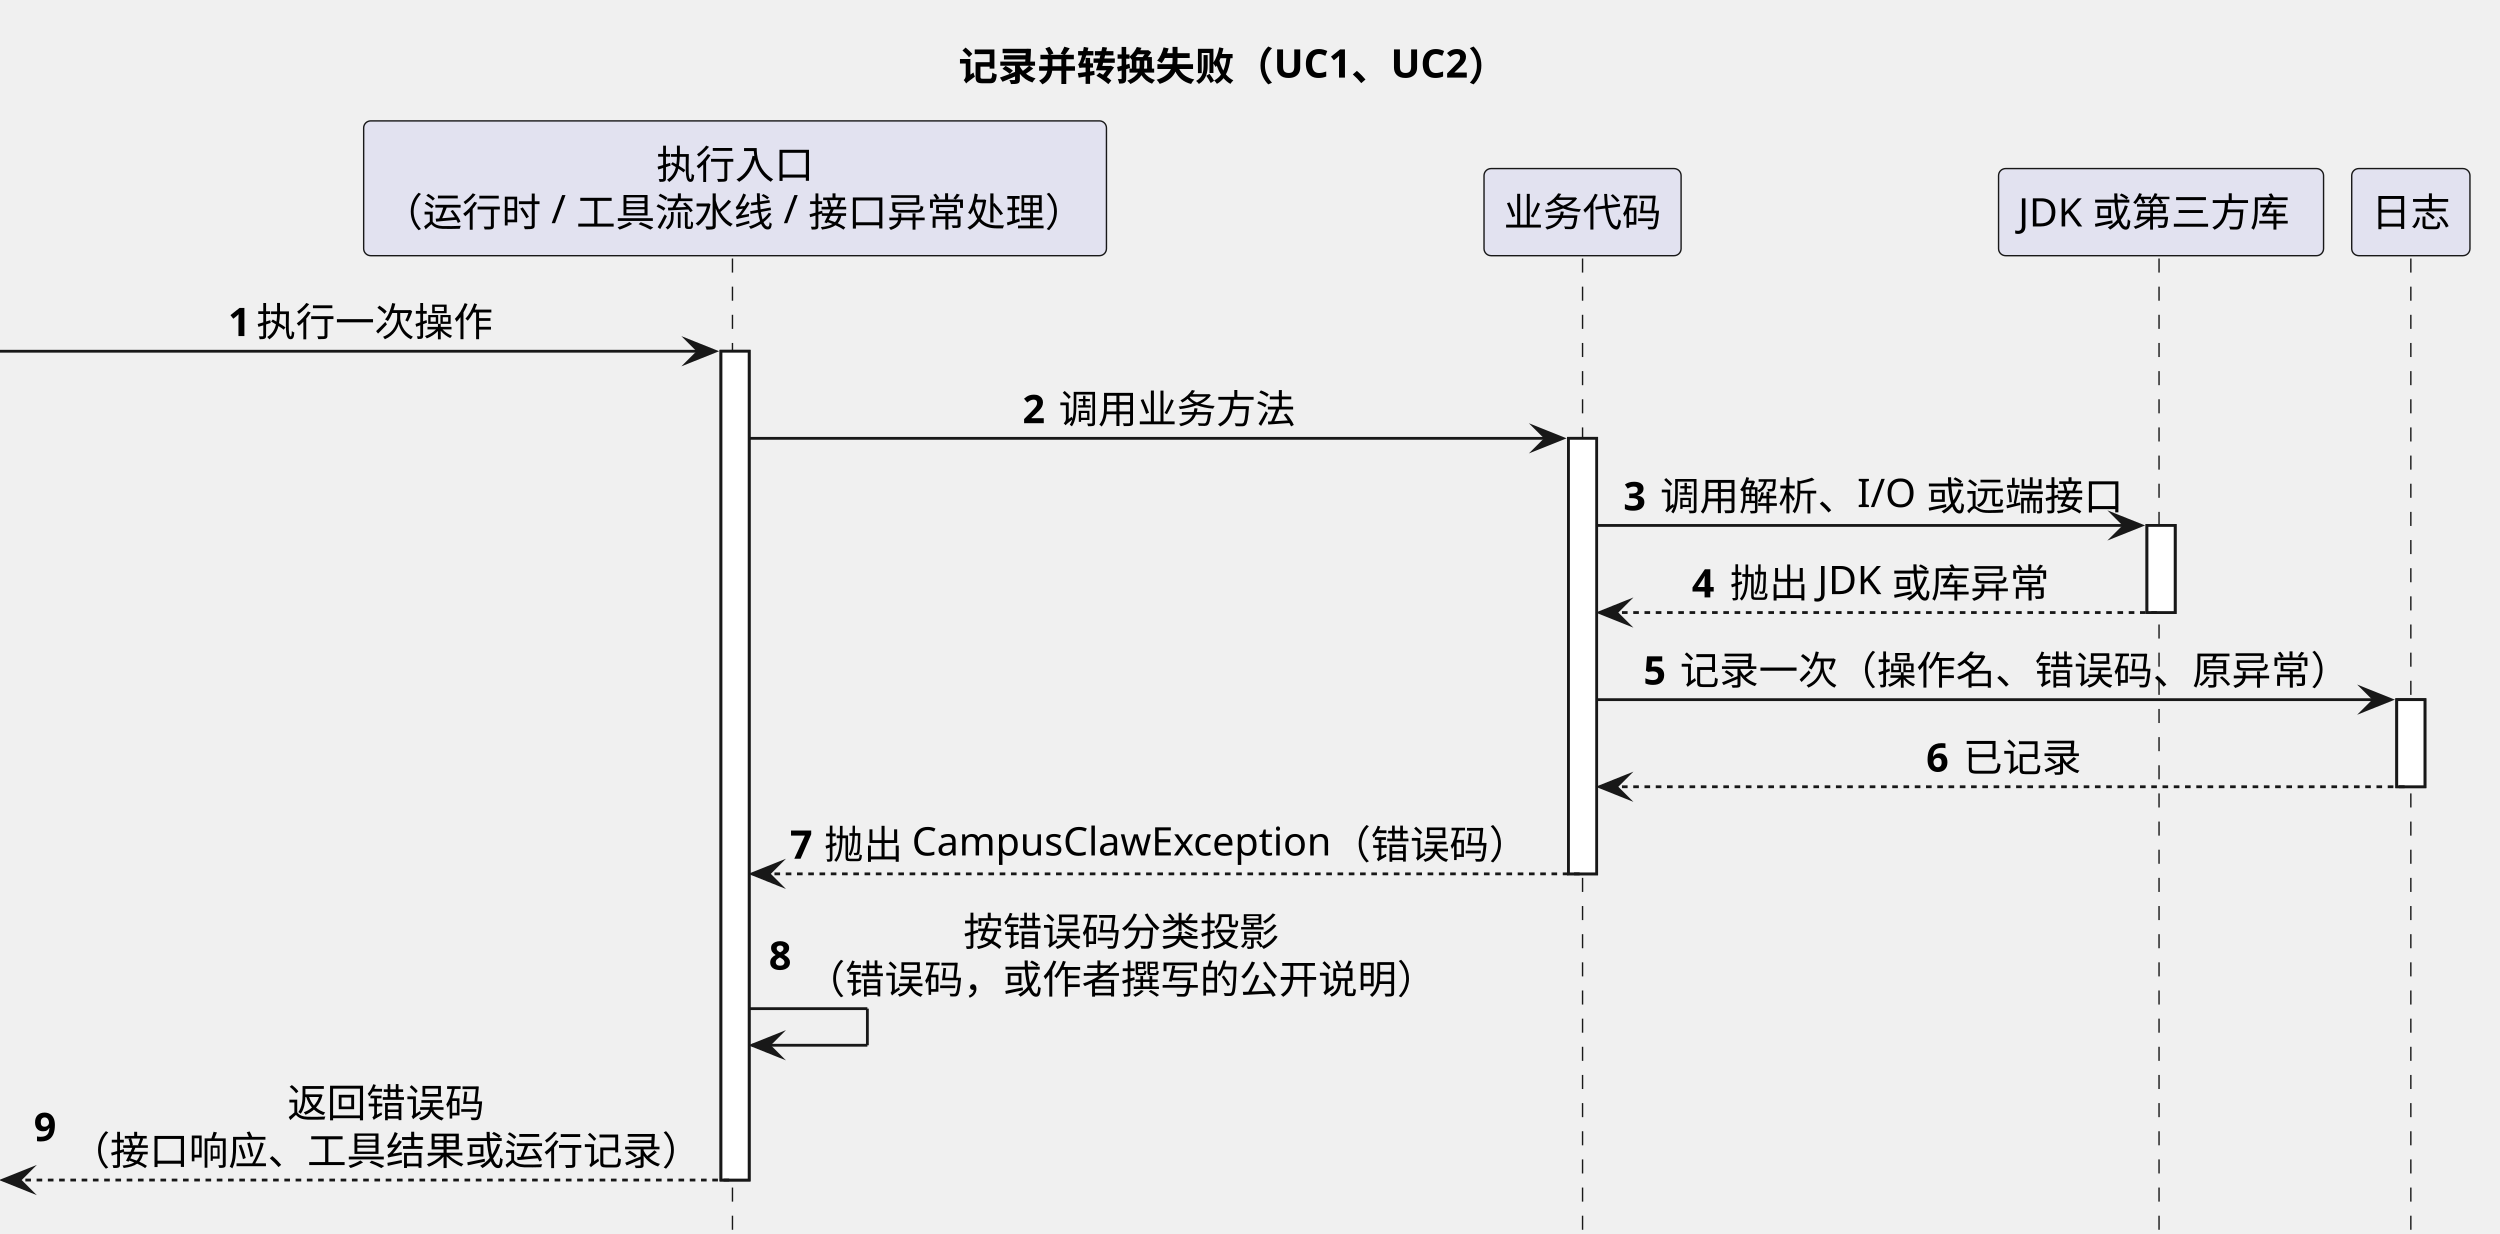
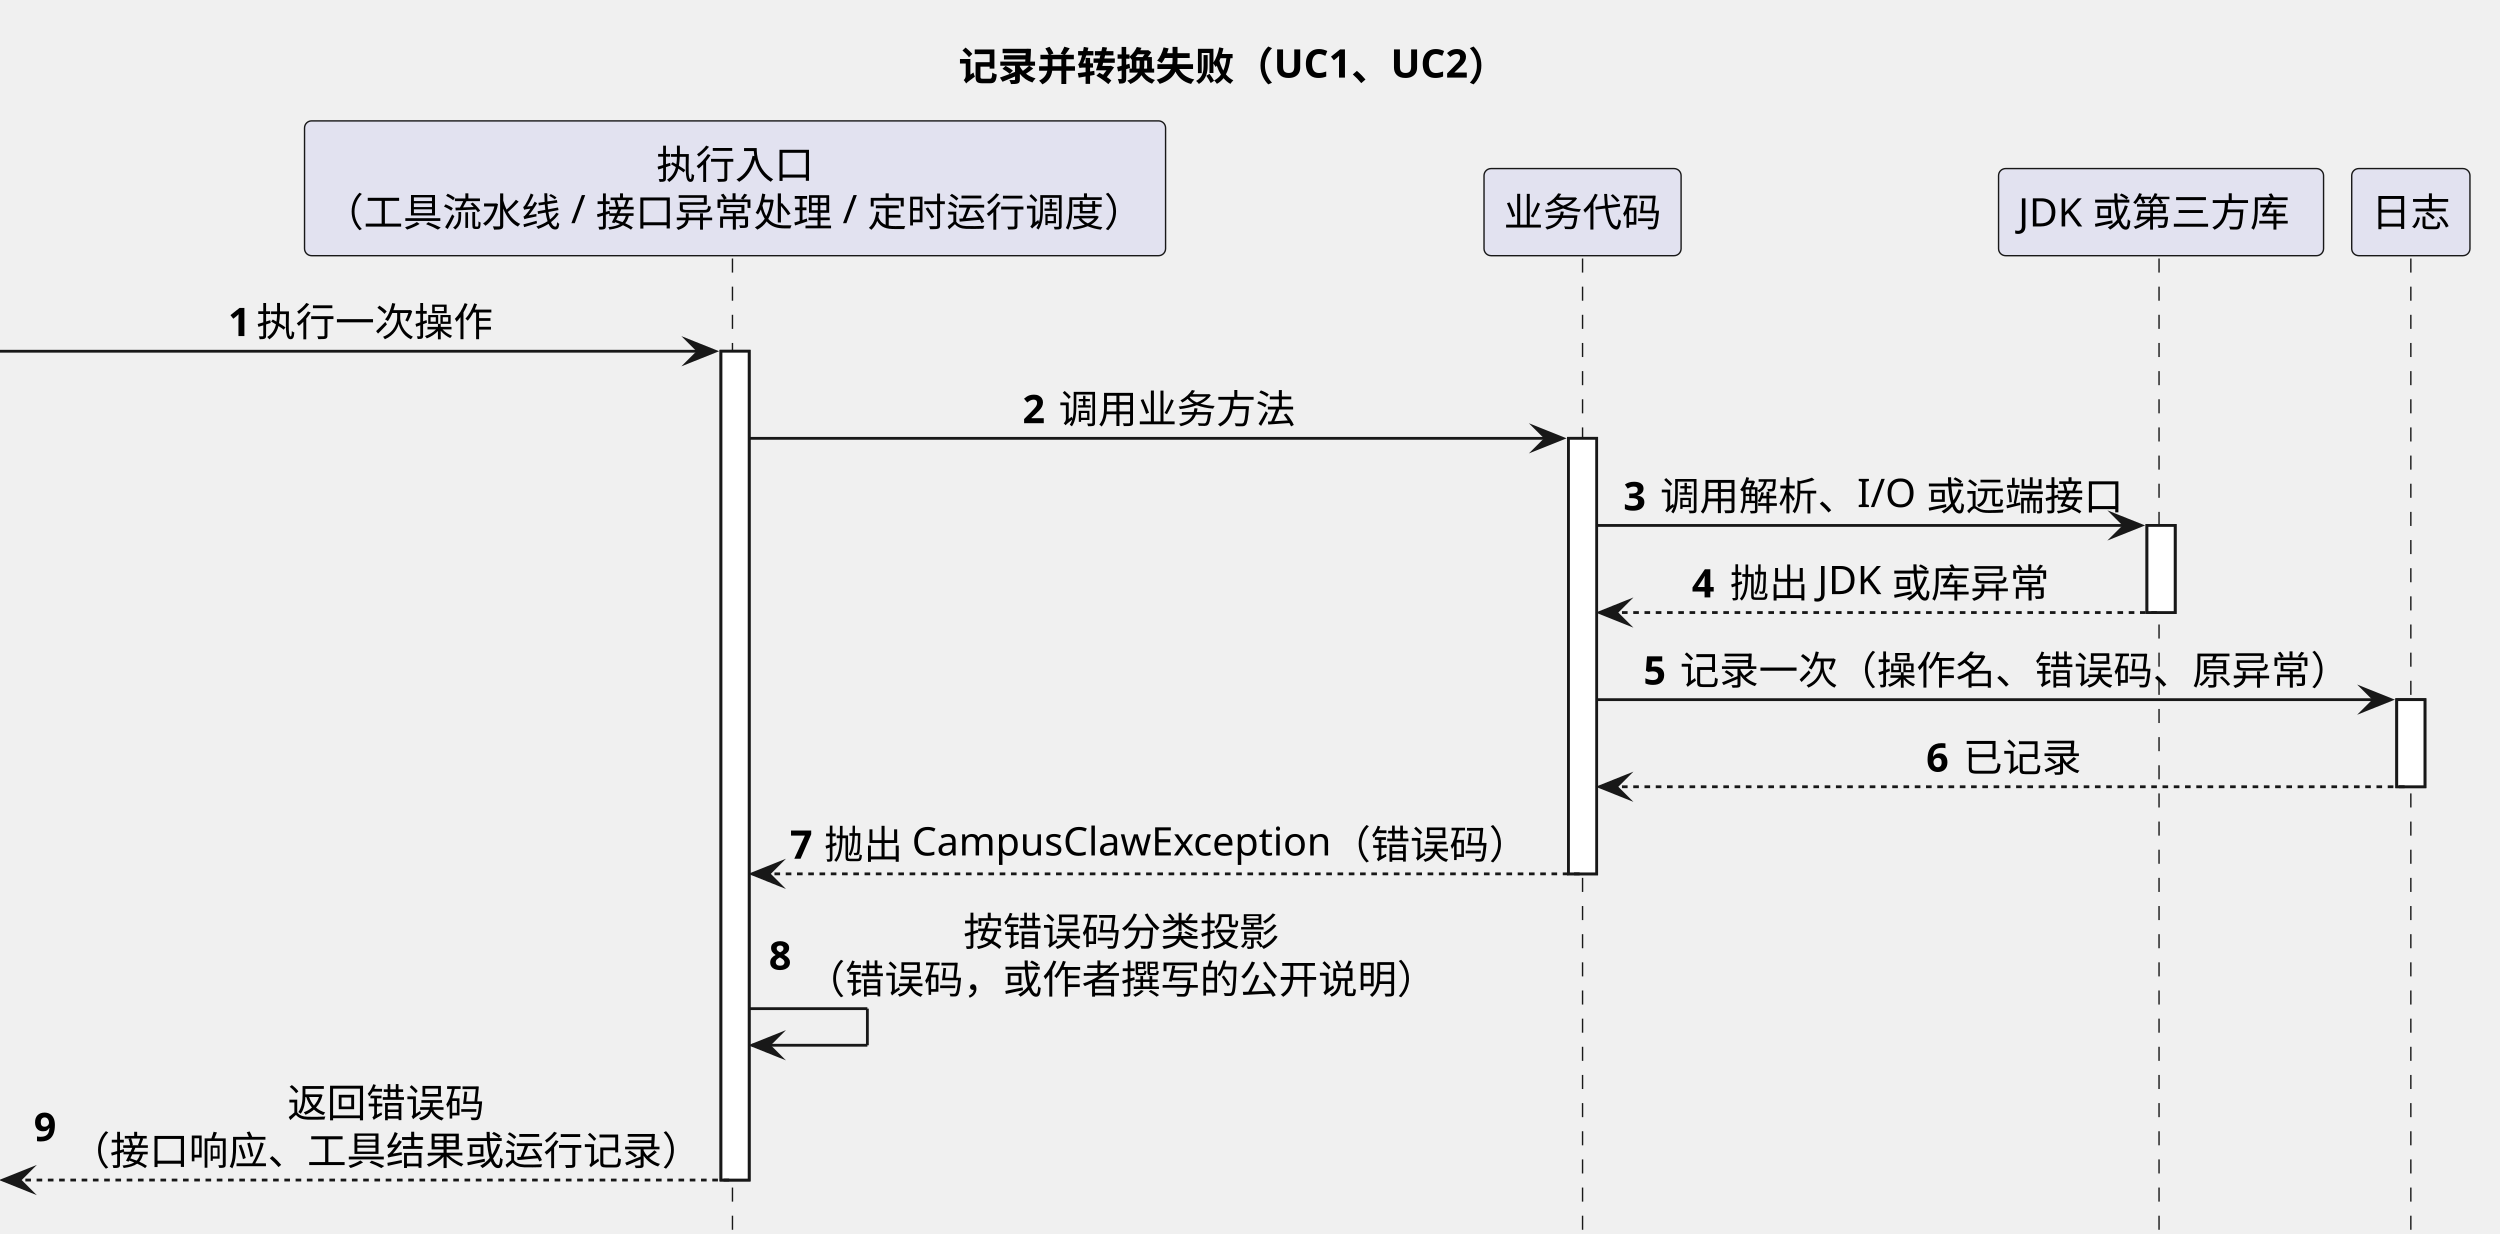
<svg xmlns="http://www.w3.org/2000/svg" contentStyleType="text/css" data-diagram-type="SEQUENCE" height="438px" preserveAspectRatio="none" style="width:888px;height:438px;background:#FFFFFF;" version="1.1" viewBox="0 0 888 438" width="888px" zoomAndPan="magnify">
  <defs />
  <g>
-     <g class="title" data-source-line="7">
+     <g class="title" data-source-line="8">
      <text fill="#000000" font-family="sans-serif" font-size="14" font-weight="700" lengthAdjust="spacing" textLength="200.436" x="340.446" y="28.562">记录并转换失败（UC1、UC2）</text>
    </g>
    <g>
      <rect fill="#FFFFFF" height="294.394" style="stroke:#181818;stroke-width:1;" width="10" x="256.092" y="124.758" />
    </g>
    <g>
      <rect fill="#FFFFFF" height="154.697" style="stroke:#181818;stroke-width:1;" width="10" x="557.125" y="155.697" />
    </g>
    <g>
      <rect fill="#FFFFFF" height="30.939" style="stroke:#181818;stroke-width:1;" width="10" x="762.609" y="186.637" />
    </g>
    <g>
      <rect fill="#FFFFFF" height="30.939" style="stroke:#181818;stroke-width:1;" width="10" x="851.329" y="248.516" />
    </g>
-     <g class="participant-lifeline" data-entity-uid="part1" data-qualified-name="Boundary" data-source-line="12" id="part1-lifeline">
+     <g class="participant-lifeline" data-entity-uid="part1" data-qualified-name="Boundary" data-source-line="13" id="part1-lifeline">
      <g>
        <rect fill="#000000" fill-opacity="0" height="345.334" width="8" x="257.092" y="91.818" />
        <line style="stroke:#181818;stroke-width:0.5;stroke-dasharray:5,5;" x1="260.172" x2="260.172" y1="91.818" y2="437.152" />
      </g>
    </g>
-     <g class="participant-lifeline" data-entity-uid="part2" data-qualified-name="Source" data-source-line="13" id="part2-lifeline">
+     <g class="participant-lifeline" data-entity-uid="part2" data-qualified-name="Source" data-source-line="14" id="part2-lifeline">
      <g>
        <rect fill="#000000" fill-opacity="0" height="345.334" width="8" x="558.125" y="91.818" />
        <line style="stroke:#181818;stroke-width:0.5;stroke-dasharray:5,5;" x1="562.125" x2="562.125" y1="91.818" y2="437.152" />
      </g>
    </g>
-     <g class="participant-lifeline" data-entity-uid="part3" data-qualified-name="Library" data-source-line="14" id="part3-lifeline">
+     <g class="participant-lifeline" data-entity-uid="part3" data-qualified-name="Library" data-source-line="15" id="part3-lifeline">
      <g>
        <rect fill="#000000" fill-opacity="0" height="345.334" width="8" x="763.609" y="91.818" />
        <line style="stroke:#181818;stroke-width:0.5;stroke-dasharray:5,5;" x1="766.89" x2="766.89" y1="91.818" y2="437.152" />
      </g>
    </g>
-     <g class="participant-lifeline" data-entity-uid="part4" data-qualified-name="Log" data-source-line="15" id="part4-lifeline">
+     <g class="participant-lifeline" data-entity-uid="part4" data-qualified-name="Log" data-source-line="16" id="part4-lifeline">
      <g>
        <rect fill="#000000" fill-opacity="0" height="345.334" width="8" x="852.329" y="91.818" />
        <line style="stroke:#181818;stroke-width:0.5;stroke-dasharray:5,5;" x1="856.329" x2="856.329" y1="91.818" y2="437.152" />
      </g>
    </g>
-     <g class="participant participant-head" data-entity-uid="part1" data-qualified-name="Boundary" data-source-line="12" id="part1-head">
-       <rect fill="#E2E2F0" height="47.879" rx="2.5" ry="2.5" style="stroke:#181818;stroke-width:0.5;" width="263.84" x="129.172" y="42.94" />
+     <g class="participant participant-head" data-entity-uid="part1" data-qualified-name="Boundary" data-source-line="13" id="part1-head">
+       <rect fill="#E2E2F0" height="47.879" rx="2.5" ry="2.5" style="stroke:#181818;stroke-width:0.5;" width="305.84" x="108.172" y="42.94" />
      <text fill="#000000" font-family="sans-serif" font-size="14" lengthAdjust="spacing" textLength="56" x="233.092" y="63.502">执行入口</text>
-       <text fill="#000000" font-family="sans-serif" font-size="14" lengthAdjust="spacing" textLength="249.84" x="136.172" y="80.441">（运行时 / 工具流水线 / 接口异常处理）</text>
+       <text fill="#000000" font-family="sans-serif" font-size="14" lengthAdjust="spacing" textLength="291.84" x="115.172" y="80.441">（工具流水线 / 接口异常处理 / 定时运行调度）</text>
    </g>
-     <g class="participant participant-head" data-entity-uid="part2" data-qualified-name="Source" data-source-line="13" id="part2-head">
+     <g class="participant participant-head" data-entity-uid="part2" data-qualified-name="Source" data-source-line="14" id="part2-head">
      <rect fill="#E2E2F0" height="30.939" rx="2.5" ry="2.5" style="stroke:#181818;stroke-width:0.5;" width="70" x="527.125" y="59.879" />
      <text fill="#000000" font-family="sans-serif" font-size="14" lengthAdjust="spacing" textLength="56" x="534.125" y="80.441">业务代码</text>
    </g>
-     <g class="participant participant-head" data-entity-uid="part3" data-qualified-name="Library" data-source-line="14" id="part3-head">
+     <g class="participant participant-head" data-entity-uid="part3" data-qualified-name="Library" data-source-line="15" id="part3-head">
      <rect fill="#E2E2F0" height="30.939" rx="2.5" ry="2.5" style="stroke:#181818;stroke-width:0.5;" width="115.439" x="709.89" y="59.879" />
      <text fill="#000000" font-family="sans-serif" font-size="14" lengthAdjust="spacing" textLength="101.439" x="716.89" y="80.441">JDK 或第三方库</text>
    </g>
-     <g class="participant participant-head" data-entity-uid="part4" data-qualified-name="Log" data-source-line="15" id="part4-head">
+     <g class="participant participant-head" data-entity-uid="part4" data-qualified-name="Log" data-source-line="16" id="part4-head">
      <rect fill="#E2E2F0" height="30.939" rx="2.5" ry="2.5" style="stroke:#181818;stroke-width:0.5;" width="42" x="835.329" y="59.879" />
      <text fill="#000000" font-family="sans-serif" font-size="14" lengthAdjust="spacing" textLength="28" x="842.329" y="80.441">日志</text>
    </g>
    <g>
      <rect fill="#FFFFFF" height="294.394" style="stroke:#181818;stroke-width:1;" width="10" x="256.092" y="124.758" />
    </g>
    <g>
      <rect fill="#FFFFFF" height="154.697" style="stroke:#181818;stroke-width:1;" width="10" x="557.125" y="155.697" />
    </g>
    <g>
      <rect fill="#FFFFFF" height="30.939" style="stroke:#181818;stroke-width:1;" width="10" x="762.609" y="186.637" />
    </g>
    <g>
      <rect fill="#FFFFFF" height="30.939" style="stroke:#181818;stroke-width:1;" width="10" x="851.329" y="248.516" />
    </g>
-     <g class="message" data-entity-1="part1" data-entity-2="part1" data-source-line="17" id="msg1">
+     <g class="message" data-entity-1="part1" data-entity-2="part1" data-source-line="18" id="msg1">
      <polygon fill="#181818" points="244.092,120.758,254.092,124.758,244.092,128.758,248.092,124.758" style="stroke:#181818;stroke-width:1;stroke-linejoin:miter;stroke-miterlimit:10;" />
      <line style="stroke:#181818;stroke-width:1;" x1="0" x2="250.092" y1="124.758" y2="124.758" />
      <text fill="#000000" font-family="sans-serif" font-size="14" font-weight="700" lengthAdjust="spacing" textLength="6.036" x="81.028" y="119.381">1</text>
      <text fill="#000000" font-family="sans-serif" font-size="14" lengthAdjust="spacing" textLength="84" x="91.064" y="119.381">执行一次操作</text>
    </g>
-     <g class="message" data-entity-1="part1" data-entity-2="part2" data-source-line="18" id="msg2">
+     <g class="message" data-entity-1="part1" data-entity-2="part2" data-source-line="19" id="msg2">
      <polygon fill="#181818" points="545.125,151.697,555.125,155.697,545.125,159.697,549.125,155.697" style="stroke:#181818;stroke-width:1;stroke-linejoin:miter;stroke-miterlimit:10;" />
      <line style="stroke:#181818;stroke-width:1;" x1="266.092" x2="551.125" y1="155.697" y2="155.697" />
      <text fill="#000000" font-family="sans-serif" font-size="14" font-weight="700" lengthAdjust="spacing" textLength="8.818" x="363.199" y="150.32">2</text>
      <text fill="#000000" font-family="sans-serif" font-size="14" lengthAdjust="spacing" textLength="84" x="376.018" y="150.32">调用业务方法</text>
    </g>
-     <g class="message" data-entity-1="part2" data-entity-2="part3" data-source-line="19" id="msg3">
+     <g class="message" data-entity-1="part2" data-entity-2="part3" data-source-line="20" id="msg3">
      <polygon fill="#181818" points="750.609,182.637,760.609,186.637,750.609,190.637,754.609,186.637" style="stroke:#181818;stroke-width:1;stroke-linejoin:miter;stroke-miterlimit:10;" />
      <line style="stroke:#181818;stroke-width:1;" x1="567.125" x2="756.609" y1="186.637" y2="186.637" />
      <text fill="#000000" font-family="sans-serif" font-size="14" font-weight="700" lengthAdjust="spacing" textLength="9.037" x="576.625" y="181.26">3</text>
      <text fill="#000000" font-family="sans-serif" font-size="14" lengthAdjust="spacing" textLength="163.447" x="589.662" y="181.26">调用解析、I/O 或远端接口</text>
    </g>
-     <g class="message" data-entity-1="part3" data-entity-2="part2" data-source-line="20" id="msg4">
+     <g class="message" data-entity-1="part3" data-entity-2="part2" data-source-line="21" id="msg4">
      <polygon fill="#181818" points="578.125,213.576,568.125,217.576,578.125,221.576,574.125,217.576" style="stroke:#181818;stroke-width:1;stroke-linejoin:miter;stroke-miterlimit:10;" />
      <line style="stroke:#181818;stroke-width:1;stroke-dasharray:2,2;" x1="572.125" x2="766.609" y1="217.576" y2="217.576" />
      <text fill="#000000" font-family="sans-serif" font-size="14" font-weight="700" lengthAdjust="spacing" textLength="9.468" x="600.945" y="212.199">4</text>
      <text fill="#000000" font-family="sans-serif" font-size="14" lengthAdjust="spacing" textLength="119.376" x="614.413" y="212.199">抛出 JDK 或库异常</text>
    </g>
-     <g class="message" data-entity-1="part2" data-entity-2="part4" data-source-line="21" id="msg5">
+     <g class="message" data-entity-1="part2" data-entity-2="part4" data-source-line="22" id="msg5">
      <polygon fill="#181818" points="839.329,244.516,849.329,248.516,839.329,252.516,843.329,248.516" style="stroke:#181818;stroke-width:1;stroke-linejoin:miter;stroke-miterlimit:10;" />
      <line style="stroke:#181818;stroke-width:1;" x1="567.125" x2="845.329" y1="248.516" y2="248.516" />
      <text fill="#000000" font-family="sans-serif" font-size="14" font-weight="700" lengthAdjust="spacing" textLength="8.948" x="583.753" y="243.139">5</text>
      <text fill="#000000" font-family="sans-serif" font-size="14" lengthAdjust="spacing" textLength="238" x="596.701" y="243.139">记录一次（操作名、错误码、原异常）</text>
    </g>
-     <g class="message" data-entity-1="part4" data-entity-2="part2" data-source-line="22" id="msg6">
+     <g class="message" data-entity-1="part4" data-entity-2="part2" data-source-line="23" id="msg6">
      <polygon fill="#181818" points="578.125,275.455,568.125,279.455,578.125,283.455,574.125,279.455" style="stroke:#181818;stroke-width:1;stroke-linejoin:miter;stroke-miterlimit:10;" />
      <line style="stroke:#181818;stroke-width:1;stroke-dasharray:2,2;" x1="572.125" x2="855.329" y1="279.455" y2="279.455" />
      <text fill="#000000" font-family="sans-serif" font-size="14" font-weight="700" lengthAdjust="spacing" textLength="9.092" x="684.181" y="274.078">6</text>
      <text fill="#000000" font-family="sans-serif" font-size="14" lengthAdjust="spacing" textLength="42" x="697.273" y="274.078">已记录</text>
    </g>
-     <g class="message" data-entity-1="part2" data-entity-2="part1" data-source-line="23" id="msg7">
+     <g class="message" data-entity-1="part2" data-entity-2="part1" data-source-line="24" id="msg7">
      <polygon fill="#181818" points="277.092,306.394,267.092,310.394,277.092,314.394,273.092,310.394" style="stroke:#181818;stroke-width:1;stroke-linejoin:miter;stroke-miterlimit:10;" />
      <line style="stroke:#181818;stroke-width:1;stroke-dasharray:2,2;" x1="271.092" x2="561.125" y1="310.394" y2="310.394" />
      <text fill="#000000" font-family="sans-serif" font-size="14" font-weight="700" lengthAdjust="spacing" textLength="8.142" x="280.592" y="305.018">7</text>
      <text fill="#000000" font-family="sans-serif" font-size="14" lengthAdjust="spacing" textLength="254.892" x="292.733" y="305.018">抛出 CampusClawException（错误码）</text>
    </g>
-     <g class="message" data-entity-1="part1" data-entity-2="part1" data-source-line="24" id="msg8">
+     <g class="message" data-entity-1="part1" data-entity-2="part1" data-source-line="25" id="msg8">
      <line style="stroke:#181818;stroke-width:1;" x1="266.092" x2="308.092" y1="358.273" y2="358.273" />
      <line style="stroke:#181818;stroke-width:1;" x1="308.092" x2="308.092" y1="358.273" y2="371.273" />
      <line style="stroke:#181818;stroke-width:1;" x1="267.092" x2="308.092" y1="371.273" y2="371.273" />
      <polygon fill="#181818" points="277.092,367.273,267.092,371.273,277.092,375.273,273.092,371.273" style="stroke:#181818;stroke-width:1;stroke-linejoin:miter;stroke-miterlimit:10;" />
      <text fill="#000000" font-family="sans-serif" font-size="14" font-weight="700" lengthAdjust="spacing" textLength="9.112" x="273.092" y="344.427">8</text>
      <text fill="#000000" font-family="sans-serif" font-size="14" lengthAdjust="spacing" textLength="112" x="342.204" y="335.957">按错误码分类投影</text>
      <text fill="#000000" font-family="sans-serif" font-size="14" lengthAdjust="spacing" textLength="224" x="286.204" y="352.897">（错误码，或作者撰写的公开说明）</text>
    </g>
-     <g class="message" data-entity-1="part1" data-entity-2="part1" data-source-line="25" id="msg9">
+     <g class="message" data-entity-1="part1" data-entity-2="part1" data-source-line="26" id="msg9">
      <polygon fill="#181818" points="11,415.152,1,419.152,11,423.152,7,419.152" style="stroke:#181818;stroke-width:1;stroke-linejoin:miter;stroke-miterlimit:10;" />
      <line style="stroke:#181818;stroke-width:1;stroke-dasharray:2,2;" x1="5" x2="260.092" y1="419.152" y2="419.152" />
      <text fill="#000000" font-family="sans-serif" font-size="14" font-weight="700" lengthAdjust="spacing" textLength="9.092" x="12" y="405.306">9</text>
      <text fill="#000000" font-family="sans-serif" font-size="14" lengthAdjust="spacing" textLength="70" x="102.092" y="396.836">返回错误码</text>
      <text fill="#000000" font-family="sans-serif" font-size="14" lengthAdjust="spacing" textLength="224" x="25.092" y="413.775">（接口响应、工具结果或运行记录）</text>
    </g>
  </g>
</svg>
